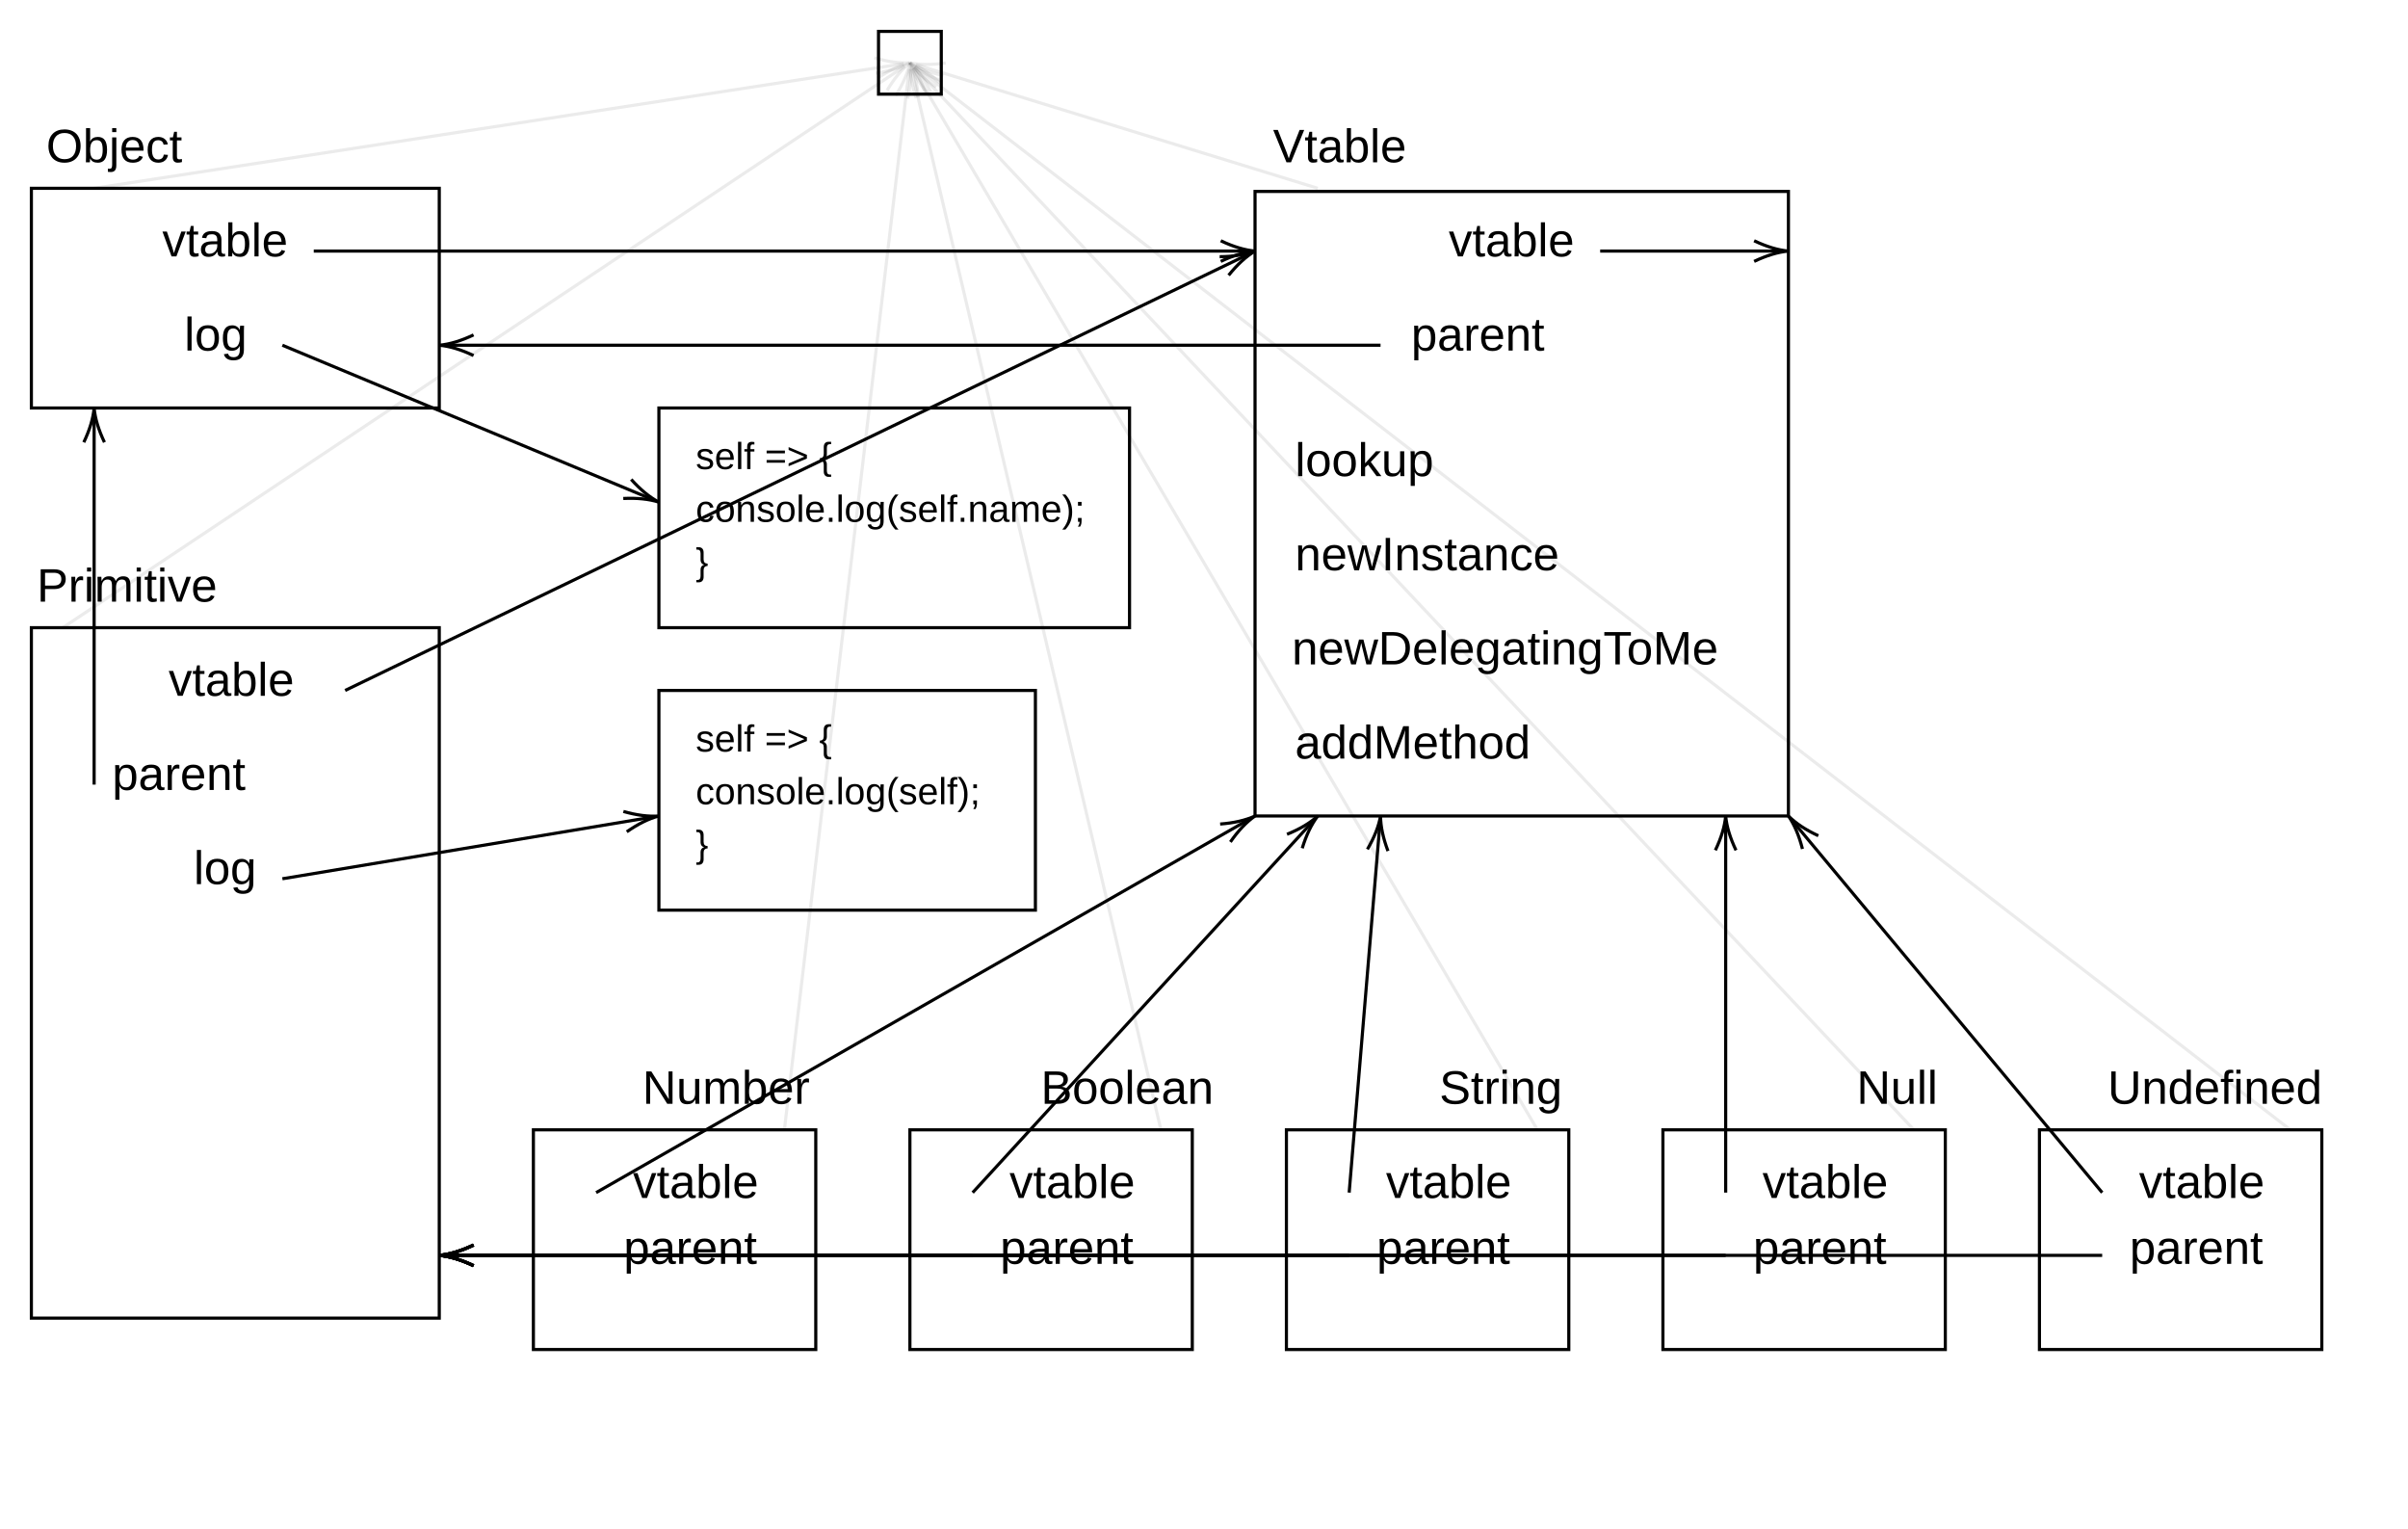
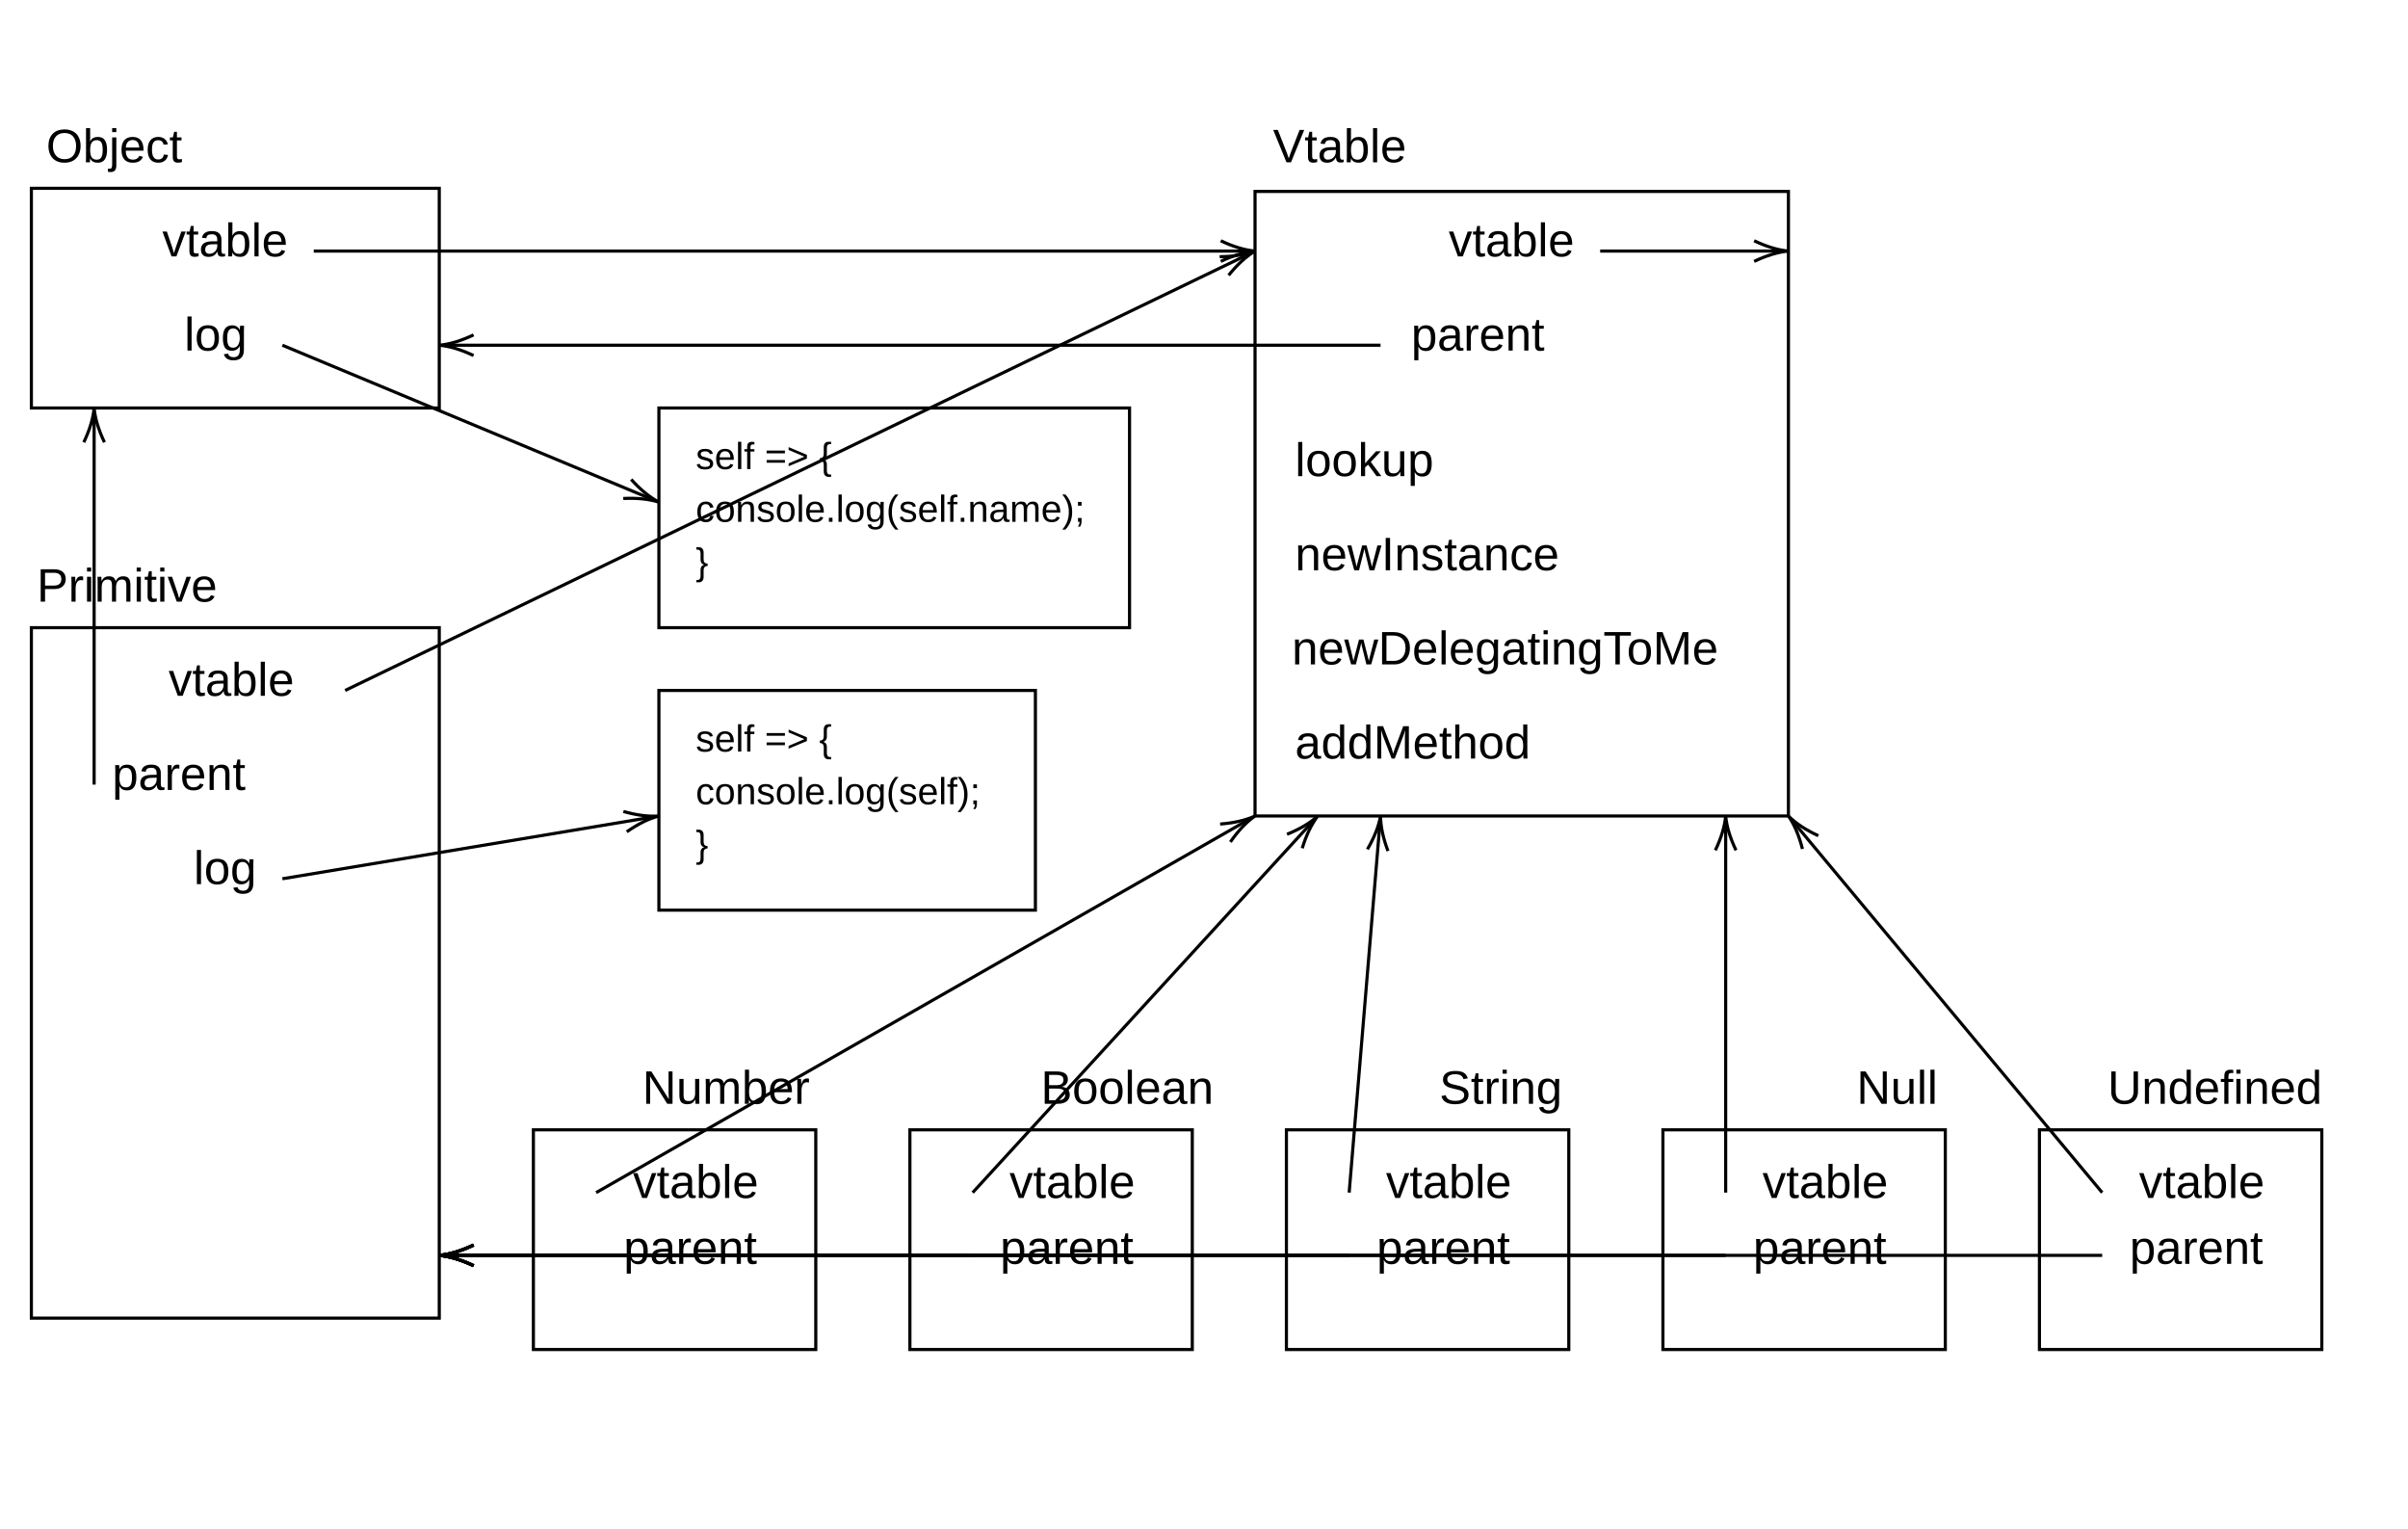
<svg xmlns="http://www.w3.org/2000/svg" x="0" y="0" width="767.467" height="487.133" style="         width:767.467px;         height:487.133px;         background: #FFF;         fill: none; ">
  <svg class="role-diagram-draw-area">
    <g class="shapes-region" style="stroke: black; fill: none;">
      <g class="composite-shape">
        <path class="real" d=" M10,60 L140,60 L140,130 L10,130 Z" style="stroke-width: 1px; stroke: rgb(0, 0, 0); fill: none; fill-opacity: 1;" />
      </g>
      <g class="composite-shape">
        <path class="real" d=" M400,61 L570,61 L570,260 L400,260 Z" style="stroke-width: 1px; stroke: rgb(0, 0, 0); fill: none; fill-opacity: 1;" />
      </g>
      <g class="arrow-line">
        <path class="connection real" stroke-dasharray="" d="  M100,80 L398,80" style="stroke: rgb(0, 0, 0); stroke-width: 1px; fill: none; fill-opacity: 1;" />
        <g stroke="#000" transform="matrix(-1,1.2246467991473532e-16,-1.2246467991473532e-16,-1,400,80)" style="stroke: rgb(0, 0, 0); stroke-width: 1px;">
          <path d=" M10.93,-3.29 Q4.96,-0.45 0,0 Q4.96,0.45 10.93,3.29" />
        </g>
      </g>
      <g class="arrow-line">
        <path class="connection real" stroke-dasharray="" d="  M510,80 L568,80" style="stroke: rgb(0, 0, 0); stroke-width: 1px; fill: none; fill-opacity: 1;" />
        <g stroke="#000" transform="matrix(-1,1.2246467991473532e-16,-1.2246467991473532e-16,-1,570,80)" style="stroke: rgb(0, 0, 0); stroke-width: 1px;">
          <path d=" M10.93,-3.29 Q4.96,-0.45 0,0 Q4.96,0.45 10.93,3.29" />
        </g>
      </g>
      <g class="arrow-line">
        <path class="connection real" stroke-dasharray="" d="  M440,110 L142,110" style="stroke: rgb(0, 0, 0); stroke-width: 1px; fill: none; fill-opacity: 1;" />
        <g stroke="#000" transform="matrix(1,-2.4492935982947064e-16,2.4492935982947064e-16,1,140,110)" style="stroke: rgb(0, 0, 0); stroke-width: 1px;">
          <path d=" M10.93,-3.29 Q4.96,-0.45 0,0 Q4.96,0.45 10.93,3.29" />
        </g>
      </g>
      <g class="composite-shape">
        <path class="real" d=" M10,200 L140,200 L140,420 L10,420 Z" style="stroke-width: 1px; stroke: rgb(0, 0, 0); fill: none; fill-opacity: 1;" />
      </g>
      <g class="arrow-line">
        <path class="connection real" stroke-dasharray="" d="  M30,250 L30,132" style="stroke: rgb(0, 0, 0); stroke-width: 1px; fill: none; fill-opacity: 1;" />
        <g stroke="#000" transform="matrix(3.061616997868383e-16,1,-1,3.061616997868383e-16,30,130)" style="stroke: rgb(0, 0, 0); stroke-width: 1px;">
          <path d=" M10.93,-3.29 Q4.96,-0.45 0,0 Q4.96,0.45 10.93,3.29" />
        </g>
      </g>
      <g class="composite-shape">
        <path class="real" d=" M170,360 L260,360 L260,430 L170,430 Z" style="stroke-width: 1px; stroke: rgb(0, 0, 0); fill: none; fill-opacity: 1;" />
      </g>
      <g class="composite-shape">
        <path class="real" d=" M290,360 L380,360 L380,430 L290,430 Z" style="stroke-width: 1px; stroke: rgb(0, 0, 0); fill: none; fill-opacity: 1;" />
      </g>
      <g class="composite-shape">
        <path class="real" d=" M410,360 L500,360 L500,430 L410,430 Z" style="stroke-width: 1px; stroke: rgb(0, 0, 0); fill: none; fill-opacity: 1;" />
      </g>
      <g class="composite-shape">
        <path class="real" d=" M530,360 L620,360 L620,430 L530,430 Z" style="stroke-width: 1px; stroke: rgb(0, 0, 0); fill: none; fill-opacity: 1;" />
      </g>
      <g class="arrow-line">
        <path class="connection real" stroke-dasharray="" d="  M190,380 L398.26,260.99" style="stroke: rgb(0, 0, 0); stroke-width: 1px; fill: none; fill-opacity: 1;" />
        <g stroke="#000" transform="matrix(-0.8682854,0.496065,-0.496065,-0.8682854,400,260)" style="stroke: rgb(0, 0, 0); stroke-width: 1px;">
          <path d=" M10.93,-3.29 Q4.96,-0.45 0,0 Q4.96,0.45 10.93,3.29" />
        </g>
      </g>
      <g class="composite-shape">
        <path class="real" d=" M650,360 L740,360 L740,430 L650,430 Z" style="stroke-width: 1px; stroke: rgb(0, 0, 0); fill: none; fill-opacity: 1;" />
      </g>
      <g class="composite-shape">
        <path class="real" d=" M210,130 L360,130 L360,200 L210,200 Z" style="stroke-width: 1px; stroke: rgb(0, 0, 0); fill: none; fill-opacity: 1;" />
      </g>
      <g class="arrow-line">
        <path class="connection real" stroke-dasharray="" d="  M90,110 L208.15,159.23" style="stroke: rgb(0, 0, 0); stroke-width: 1px; fill: none; fill-opacity: 1;" />
        <g stroke="#000" transform="matrix(-0.923076,-0.3846176,0.3846176,-0.923076,210,160)" style="stroke: rgb(0, 0, 0); stroke-width: 1px;">
          <path d=" M10.93,-3.29 Q4.96,-0.45 0,0 Q4.96,0.45 10.93,3.29" />
        </g>
      </g>
      <g class="arrow-line">
        <path class="connection real" stroke-dasharray="" d="  M190,400 L142,400" style="stroke: rgb(0, 0, 0); stroke-width: 1px; fill: none; fill-opacity: 1;" />
        <g stroke="#000" transform="matrix(1,-2.4492935982947064e-16,2.4492935982947064e-16,1,140,400)" style="stroke: rgb(0, 0, 0); stroke-width: 1px;">
          <path d=" M10.93,-3.29 Q4.96,-0.45 0,0 Q4.96,0.45 10.93,3.29" />
        </g>
      </g>
      <g class="composite-shape">
        <path class="real" d=" M210,220 L330,220 L330,290 L210,290 Z" style="stroke-width: 1px; stroke: rgb(0, 0, 0); fill: none; fill-opacity: 1;" />
      </g>
      <g class="arrow-line">
        <path class="connection real" stroke-dasharray="" d="  M90,280 L208.03,260.33" style="stroke: rgb(0, 0, 0); stroke-width: 1px; fill: none; fill-opacity: 1;" />
        <g stroke="#000" transform="matrix(-0.9864006,0.164359,-0.164359,-0.9864006,210,260)" style="stroke: rgb(0, 0, 0); stroke-width: 1px;">
          <path d=" M10.93,-3.29 Q4.96,-0.45 0,0 Q4.96,0.45 10.93,3.29" />
        </g>
      </g>
      <g class="arrow-line">
        <path class="connection real" stroke-dasharray="" d="  M110,220 L398.2,80.87" style="stroke: rgb(0, 0, 0); stroke-width: 1px; fill: none; fill-opacity: 1;" />
        <g stroke="#000" transform="matrix(-0.9005465,0.4347596,-0.4347596,-0.9005465,400,80)" style="stroke: rgb(0, 0, 0); stroke-width: 1px;">
          <path d=" M10.93,-3.29 Q4.96,-0.45 0,0 Q4.96,0.45 10.93,3.29" />
        </g>
      </g>
      <g class="arrow-line">
        <path class="connection real" stroke-dasharray="" d="  M310,380 L418.65,261.47" style="stroke: rgb(0, 0, 0); stroke-width: 1px; fill: none; fill-opacity: 1;" />
        <g stroke="#000" transform="matrix(-0.6757189,0.7371594,-0.7371594,-0.6757189,420,260)" style="stroke: rgb(0, 0, 0); stroke-width: 1px;">
          <path d=" M10.93,-3.29 Q4.96,-0.45 0,0 Q4.96,0.45 10.93,3.29" />
        </g>
      </g>
      <g class="arrow-line">
        <path class="connection real" stroke-dasharray="" d="  M430,380 L439.83,261.99" style="stroke: rgb(0, 0, 0); stroke-width: 1px; fill: none; fill-opacity: 1;" />
        <g stroke="#000" transform="matrix(-0.08298214,0.996551,-0.996551,-0.08298214,440,260)" style="stroke: rgb(0, 0, 0); stroke-width: 1px;">
          <path d=" M10.93,-3.29 Q4.96,-0.45 0,0 Q4.96,0.45 10.93,3.29" />
        </g>
      </g>
      <g class="arrow-line">
        <path class="connection real" stroke-dasharray="" d="  M550,380 L550,262" style="stroke: rgb(0, 0, 0); stroke-width: 1px; fill: none; fill-opacity: 1;" />
        <g stroke="#000" transform="matrix(3.061616997868383e-16,1,-1,3.061616997868383e-16,550,260)" style="stroke: rgb(0, 0, 0); stroke-width: 1px;">
          <path d=" M10.93,-3.29 Q4.96,-0.45 0,0 Q4.96,0.45 10.93,3.29" />
        </g>
      </g>
      <g class="arrow-line">
        <path class="connection real" stroke-dasharray="" d="  M670,380 L571.28,261.54" style="stroke: rgb(0, 0, 0); stroke-width: 1px; fill: none; fill-opacity: 1;" />
        <g stroke="#000" transform="matrix(0.6402438,0.7681718,-0.7681718,0.6402438,570,260)" style="stroke: rgb(0, 0, 0); stroke-width: 1px;">
          <path d=" M10.93,-3.29 Q4.96,-0.45 0,0 Q4.96,0.45 10.93,3.29" />
        </g>
      </g>
      <g class="arrow-line">
        <path class="connection real" stroke-dasharray="" d="  M310,400 L142,400" style="stroke: rgb(0, 0, 0); stroke-width: 1px; fill: none; fill-opacity: 1;" />
        <g stroke="#000" transform="matrix(1,-2.4492935982947064e-16,2.4492935982947064e-16,1,140,400)" style="stroke: rgb(0, 0, 0); stroke-width: 1px;">
          <path d=" M10.93,-3.29 Q4.96,-0.45 0,0 Q4.96,0.45 10.93,3.29" />
        </g>
      </g>
      <g class="arrow-line">
        <path class="connection real" stroke-dasharray="" d="  M670,400 L142,400" style="stroke: rgb(0, 0, 0); stroke-width: 1px; fill: none; fill-opacity: 1;" />
        <g stroke="#000" transform="matrix(1,-2.4492935982947064e-16,2.4492935982947064e-16,1,140,400)" style="stroke: rgb(0, 0, 0); stroke-width: 1px;">
          <path d=" M10.93,-3.29 Q4.96,-0.45 0,0 Q4.96,0.45 10.93,3.29" />
        </g>
      </g>
      <g class="arrow-line">
        <path class="connection real" stroke-dasharray="" d="  M550,400 L142,400" style="stroke: rgb(0, 0, 0); stroke-width: 1px; fill: none; fill-opacity: 1;" />
        <g stroke="#000" transform="matrix(1,-2.4492935982947064e-16,2.4492935982947064e-16,1,140,400)" style="stroke: rgb(0, 0, 0); stroke-width: 1px;">
          <path d=" M10.93,-3.29 Q4.96,-0.45 0,0 Q4.96,0.45 10.93,3.29" />
        </g>
      </g>
      <g class="arrow-line">
        <path class="connection real" stroke-dasharray="" d="  M430,400 L142,400" style="stroke: rgb(0, 0, 0); stroke-width: 1px; fill: none; fill-opacity: 1;" />
        <g stroke="#000" transform="matrix(1,-2.4492935982947064e-16,2.4492935982947064e-16,1,140,400)" style="stroke: rgb(0, 0, 0); stroke-width: 1px;">
-           <path d=" M10.93,-3.29 Q4.96,-0.45 0,0 Q4.96,0.45 10.93,3.29" />
-         </g>
-       </g>
-       <g class="composite-shape">
-         <path class="real" d=" M280,10 L300,10 L300,30 L280,30 Z" style="stroke-width: 1px; stroke: rgb(0, 0, 0); fill: none; fill-opacity: 1;" />
-       </g>
-       <g class="arrow-line">
-         <path class="connection real" stroke-dasharray="" d="  M30,60 L288.02,20.3" style="stroke: rgb(0, 0, 0); stroke-width: 1px; fill: none; fill-opacity: 1; stroke-opacity: 0.08;" />
-         <g stroke="rgb(0,0,0)" transform="matrix(-0.9883615,0.1521234,-0.1521234,-0.9883615,290,20)" style="stroke: rgb(0, 0, 0); stroke-width: 1px;" stroke-opacity="0.08">
-           <path d=" M10.93,-3.29 Q4.96,-0.45 0,0 Q4.96,0.45 10.93,3.29" />
-         </g>
-       </g>
-       <g class="arrow-line">
-         <path class="connection real" stroke-dasharray="" d="  M20,200 L288.34,21.11" style="stroke: rgb(0, 0, 0); stroke-opacity: 0.08; stroke-width: 1px; fill: none; fill-opacity: 1;" />
-         <g stroke="rgb(0,0,0)" stroke-opacity="0.08" transform="matrix(-0.8320509,0.5546992,-0.5546992,-0.8320509,290,20)" style="stroke: rgb(0, 0, 0); stroke-width: 1px;">
-           <path d=" M10.93,-3.29 Q4.96,-0.45 0,0 Q4.96,0.45 10.93,3.29" />
-         </g>
-       </g>
-       <g class="arrow-line">
-         <path class="connection real" stroke-dasharray="" d="  M420,60 L291.91,20.59" style="stroke: rgb(0, 0, 0); stroke-opacity: 0.08; stroke-width: 1px; fill: none; fill-opacity: 1;" />
-         <g stroke="rgb(0,0,0)" stroke-opacity="0.08" transform="matrix(0.955793,0.2940403,-0.2940403,0.955793,290,20)" style="stroke: rgb(0, 0, 0); stroke-width: 1px;">
-           <path d=" M10.93,-3.29 Q4.96,-0.45 0,0 Q4.96,0.45 10.93,3.29" />
-         </g>
-       </g>
-       <g class="arrow-line">
-         <path class="connection real" stroke-dasharray="" d="  M730,360 L291.58,21.22" style="stroke: rgb(0, 0, 0); stroke-opacity: 0.08; stroke-width: 1px; fill: none; fill-opacity: 1;" />
-         <g stroke="rgb(0,0,0)" stroke-opacity="0.08" transform="matrix(0.7913303,0.6113889,-0.6113889,0.7913303,290,20)" style="stroke: rgb(0, 0, 0); stroke-width: 1px;">
-           <path d=" M10.93,-3.29 Q4.96,-0.45 0,0 Q4.96,0.45 10.93,3.29" />
-         </g>
-       </g>
-       <g class="arrow-line">
-         <path class="connection real" stroke-dasharray="" d="  M610,360 L291.37,21.46" style="stroke: rgb(0, 0, 0); stroke-opacity: 0.08; stroke-width: 1px; fill: none; fill-opacity: 1;" />
-         <g stroke="rgb(0,0,0)" stroke-opacity="0.08" transform="matrix(0.6853101,0.7282514,-0.7282514,0.6853101,290,20)" style="stroke: rgb(0, 0, 0); stroke-width: 1px;">
-           <path d=" M10.93,-3.29 Q4.96,-0.45 0,0 Q4.96,0.45 10.93,3.29" />
-         </g>
-       </g>
-       <g class="arrow-line">
-         <path class="connection real" stroke-dasharray="" d="  M490,360 L291.01,21.72" style="stroke: rgb(0, 0, 0); stroke-opacity: 0.08; stroke-width: 1px; fill: none; fill-opacity: 1;" />
-         <g stroke="rgb(0,0,0)" stroke-opacity="0.08" transform="matrix(0.5070871,0.8618948,-0.8618948,0.5070871,290,20)" style="stroke: rgb(0, 0, 0); stroke-width: 1px;">
-           <path d=" M10.93,-3.29 Q4.96,-0.45 0,0 Q4.96,0.45 10.93,3.29" />
-         </g>
-       </g>
-       <g class="arrow-line">
-         <path class="connection real" stroke-dasharray="" d="  M370,360 L290.46,21.95" style="stroke: rgb(0, 0, 0); stroke-opacity: 0.08; stroke-width: 1px; fill: none; fill-opacity: 1;" />
-         <g stroke="rgb(0,0,0)" stroke-opacity="0.08" transform="matrix(0.2290305,0.9734192,-0.9734192,0.2290305,290,20)" style="stroke: rgb(0, 0, 0); stroke-width: 1px;">
-           <path d=" M10.93,-3.29 Q4.96,-0.45 0,0 Q4.96,0.45 10.93,3.29" />
-         </g>
-       </g>
-       <g class="arrow-line">
-         <path class="connection real" stroke-dasharray="" d="  M250,360 L289.77,21.99" style="stroke: rgb(0, 0, 0); stroke-opacity: 0.08; stroke-width: 1px; fill: none; fill-opacity: 1;" />
-         <g stroke="rgb(0,0,0)" stroke-opacity="0.08" transform="matrix(-0.1168441,0.9931503,-0.9931503,-0.1168441,290,20)" style="stroke: rgb(0, 0, 0); stroke-width: 1px;">
          <path d=" M10.93,-3.29 Q4.96,-0.45 0,0 Q4.96,0.45 10.93,3.29" />
        </g>
      </g>
      <g />
    </g>
    <g />
    <g />
    <g />
  </svg>
  <svg width="766" height="485.667" style="width:766px;height:485.667px;font-family:Asana-Math, Asana;background:#FFF;">
    <g>
      <g>
        <g>
          <text x="14.733" y="41.8" style="white-space:pre;stroke:none;fill:rgb(0,0,0);fill-opacity:1;font-size:15px;font-family:Arial, Helvetica, sans-serif;font-weight:400;font-style:normal;dominant-baseline:text-before-edge;text-decoration:rgb(0, 0, 0);">Object</text>
        </g>
      </g>
    </g>
    <g>
      <g>
        <g>
          <text x="51.733" y="71.8" style="white-space:pre;stroke:none;fill:rgb(0,0,0);fill-opacity:1;font-size:15px;font-family:Arial, Helvetica, sans-serif;font-weight:400;font-style:normal;dominant-baseline:text-before-edge;text-decoration:rgb(0, 0, 0);">vtable</text>
        </g>
      </g>
    </g>
    <g>
      <g>
        <g>
          <text x="405.733" y="41.8" style="white-space:pre;stroke:none;fill:rgb(0,0,0);fill-opacity:1;font-size:15px;font-family:Arial, Helvetica, sans-serif;font-weight:400;font-style:normal;dominant-baseline:text-before-edge;text-decoration:rgb(0, 0, 0);">Vtable</text>
        </g>
      </g>
    </g>
    <g>
      <g>
        <g>
          <text x="461.733" y="71.8" style="white-space:pre;stroke:none;fill:rgb(0,0,0);fill-opacity:1;font-size:15px;font-family:Arial, Helvetica, sans-serif;font-weight:400;font-style:normal;dominant-baseline:text-before-edge;text-decoration:rgb(0, 0, 0);">vtable</text>
        </g>
      </g>
    </g>
    <g>
      <g>
        <g>
          <text x="449.733" y="101.8" style="white-space:pre;stroke:none;fill:rgb(0,0,0);fill-opacity:1;font-size:15px;font-family:Arial, Helvetica, sans-serif;font-weight:400;font-style:normal;dominant-baseline:text-before-edge;text-decoration:rgb(0, 0, 0);">parent</text>
        </g>
      </g>
    </g>
    <g>
      <g>
        <g>
          <text x="412.733" y="141.8" style="white-space:pre;stroke:none;fill:rgb(0,0,0);fill-opacity:1;font-size:15px;font-family:Arial, Helvetica, sans-serif;font-weight:400;font-style:normal;dominant-baseline:text-before-edge;text-decoration:rgb(0, 0, 0);">lookup</text>
        </g>
      </g>
    </g>
    <g>
      <g>
        <g>
          <text x="412.733" y="171.8" style="white-space:pre;stroke:none;fill:rgb(0,0,0);fill-opacity:1;font-size:15px;font-family:Arial, Helvetica, sans-serif;font-weight:400;font-style:normal;dominant-baseline:text-before-edge;text-decoration:rgb(0, 0, 0);">newInstance</text>
        </g>
      </g>
    </g>
    <g>
      <g>
        <g>
          <text x="411.733" y="201.8" style="white-space:pre;stroke:none;fill:rgb(0,0,0);fill-opacity:1;font-size:15px;font-family:Arial, Helvetica, sans-serif;font-weight:400;font-style:normal;dominant-baseline:text-before-edge;text-decoration:rgb(0, 0, 0);">newDelegatingToMe</text>
        </g>
      </g>
    </g>
    <g>
      <g>
        <g>
          <text x="412.733" y="231.8" style="white-space:pre;stroke:none;fill:rgb(0,0,0);fill-opacity:1;font-size:15px;font-family:Arial, Helvetica, sans-serif;font-weight:400;font-style:normal;dominant-baseline:text-before-edge;text-decoration:rgb(0, 0, 0);">addMethod</text>
        </g>
      </g>
    </g>
    <g>
      <g>
        <g>
          <text x="11.733" y="181.8" style="white-space:pre;stroke:none;fill:rgb(0,0,0);fill-opacity:1;font-size:15px;font-family:Arial, Helvetica, sans-serif;font-weight:400;font-style:normal;dominant-baseline:text-before-edge;text-decoration:rgb(0, 0, 0);">Primitive</text>
        </g>
      </g>
    </g>
    <g>
      <g>
        <g>
          <text x="53.733" y="211.8" style="white-space:pre;stroke:none;fill:rgb(0,0,0);fill-opacity:1;font-size:15px;font-family:Arial, Helvetica, sans-serif;font-weight:400;font-style:normal;dominant-baseline:text-before-edge;text-decoration:rgb(0, 0, 0);">vtable</text>
        </g>
      </g>
    </g>
    <g>
      <g>
        <g>
          <text x="35.733" y="241.8" style="white-space:pre;stroke:none;fill:rgb(0,0,0);fill-opacity:1;font-size:15px;font-family:Arial, Helvetica, sans-serif;font-weight:400;font-style:normal;dominant-baseline:text-before-edge;text-decoration:rgb(0, 0, 0);">parent</text>
        </g>
      </g>
    </g>
    <g>
      <g>
        <g>
          <text x="61.733" y="271.8" style="white-space:pre;stroke:none;fill:rgb(0,0,0);fill-opacity:1;font-size:15px;font-family:Arial, Helvetica, sans-serif;font-weight:400;font-style:normal;dominant-baseline:text-before-edge;text-decoration:rgb(0, 0, 0);">log</text>
        </g>
      </g>
    </g>
    <g>
      <g>
        <g>
          <text x="58.733" y="101.8" style="white-space:pre;stroke:none;fill:rgb(0,0,0);fill-opacity:1;font-size:15px;font-family:Arial, Helvetica, sans-serif;font-weight:400;font-style:normal;dominant-baseline:text-before-edge;text-decoration:rgb(0, 0, 0);">log</text>
        </g>
      </g>
    </g>
    <g>
      <g>
        <g>
          <text x="204.733" y="341.8" style="white-space:pre;stroke:none;fill:rgb(0,0,0);fill-opacity:1;font-size:15px;font-family:Arial, Helvetica, sans-serif;font-weight:400;font-style:normal;dominant-baseline:text-before-edge;text-decoration:rgb(0, 0, 0);">Number</text>
        </g>
      </g>
    </g>
    <g>
      <g>
        <g>
          <text x="201.733" y="371.8" style="white-space:pre;stroke:none;fill:rgb(0,0,0);fill-opacity:1;font-size:15px;font-family:Arial, Helvetica, sans-serif;font-weight:400;font-style:normal;dominant-baseline:text-before-edge;text-decoration:rgb(0, 0, 0);">vtable</text>
        </g>
      </g>
    </g>
    <g>
      <g>
        <g>
          <text x="198.733" y="392.8" style="white-space:pre;stroke:none;fill:rgb(0,0,0);fill-opacity:1;font-size:15px;font-family:Arial, Helvetica, sans-serif;font-weight:400;font-style:normal;dominant-baseline:text-before-edge;text-decoration:rgb(0, 0, 0);">parent</text>
        </g>
      </g>
    </g>
    <g>
      <g>
        <g>
          <text x="331.733" y="341.8" style="white-space:pre;stroke:none;fill:rgb(0,0,0);fill-opacity:1;font-size:15px;font-family:Arial, Helvetica, sans-serif;font-weight:400;font-style:normal;dominant-baseline:text-before-edge;text-decoration:rgb(0, 0, 0);">Boolean</text>
        </g>
      </g>
    </g>
    <g>
      <g>
        <g>
          <text x="321.733" y="371.8" style="white-space:pre;stroke:none;fill:rgb(0,0,0);fill-opacity:1;font-size:15px;font-family:Arial, Helvetica, sans-serif;font-weight:400;font-style:normal;dominant-baseline:text-before-edge;text-decoration:rgb(0, 0, 0);">vtable</text>
        </g>
      </g>
    </g>
    <g>
      <g>
        <g>
          <text x="318.733" y="392.8" style="white-space:pre;stroke:none;fill:rgb(0,0,0);fill-opacity:1;font-size:15px;font-family:Arial, Helvetica, sans-serif;font-weight:400;font-style:normal;dominant-baseline:text-before-edge;text-decoration:rgb(0, 0, 0);">parent</text>
        </g>
      </g>
    </g>
    <g>
      <g>
        <g>
          <text x="458.733" y="341.8" style="white-space:pre;stroke:none;fill:rgb(0,0,0);fill-opacity:1;font-size:15px;font-family:Arial, Helvetica, sans-serif;font-weight:400;font-style:normal;dominant-baseline:text-before-edge;text-decoration:rgb(0, 0, 0);">String</text>
        </g>
      </g>
    </g>
    <g>
      <g>
        <g>
          <text x="441.733" y="371.8" style="white-space:pre;stroke:none;fill:rgb(0,0,0);fill-opacity:1;font-size:15px;font-family:Arial, Helvetica, sans-serif;font-weight:400;font-style:normal;dominant-baseline:text-before-edge;text-decoration:rgb(0, 0, 0);">vtable</text>
        </g>
      </g>
    </g>
    <g>
      <g>
        <g>
          <text x="438.733" y="392.8" style="white-space:pre;stroke:none;fill:rgb(0,0,0);fill-opacity:1;font-size:15px;font-family:Arial, Helvetica, sans-serif;font-weight:400;font-style:normal;dominant-baseline:text-before-edge;text-decoration:rgb(0, 0, 0);">parent</text>
        </g>
      </g>
    </g>
    <g>
      <g>
        <g>
          <text x="591.733" y="341.8" style="white-space:pre;stroke:none;fill:rgb(0,0,0);fill-opacity:1;font-size:15px;font-family:Arial, Helvetica, sans-serif;font-weight:400;font-style:normal;dominant-baseline:text-before-edge;text-decoration:rgb(0, 0, 0);">Null</text>
        </g>
      </g>
    </g>
    <g>
      <g>
        <g>
          <text x="561.733" y="371.8" style="white-space:pre;stroke:none;fill:rgb(0,0,0);fill-opacity:1;font-size:15px;font-family:Arial, Helvetica, sans-serif;font-weight:400;font-style:normal;dominant-baseline:text-before-edge;text-decoration:rgb(0, 0, 0);">vtable</text>
        </g>
      </g>
    </g>
    <g>
      <g>
        <g>
          <text x="558.733" y="392.8" style="white-space:pre;stroke:none;fill:rgb(0,0,0);fill-opacity:1;font-size:15px;font-family:Arial, Helvetica, sans-serif;font-weight:400;font-style:normal;dominant-baseline:text-before-edge;text-decoration:rgb(0, 0, 0);">parent</text>
        </g>
      </g>
    </g>
    <g>
      <g>
        <g>
          <text x="671.733" y="341.8" style="white-space:pre;stroke:none;fill:rgb(0,0,0);fill-opacity:1;font-size:15px;font-family:Arial, Helvetica, sans-serif;font-weight:400;font-style:normal;dominant-baseline:text-before-edge;text-decoration:rgb(0, 0, 0);">Undefined</text>
        </g>
      </g>
    </g>
    <g>
      <g>
        <g>
          <text x="681.733" y="371.8" style="white-space:pre;stroke:none;fill:rgb(0,0,0);fill-opacity:1;font-size:15px;font-family:Arial, Helvetica, sans-serif;font-weight:400;font-style:normal;dominant-baseline:text-before-edge;text-decoration:rgb(0, 0, 0);">vtable</text>
        </g>
      </g>
    </g>
    <g>
      <g>
        <g>
          <text x="678.733" y="392.8" style="white-space:pre;stroke:none;fill:rgb(0,0,0);fill-opacity:1;font-size:15px;font-family:Arial, Helvetica, sans-serif;font-weight:400;font-style:normal;dominant-baseline:text-before-edge;text-decoration:rgb(0, 0, 0);">parent</text>
        </g>
      </g>
    </g>
    <g>
      <g>
        <g>
          <text x="221.733" y="141.533" style="white-space:pre;stroke:none;fill:rgb(0,0,0);fill-opacity:1;font-size:12px;font-family:Arial, Helvetica, sans-serif;font-weight:400;font-style:normal;dominant-baseline:text-before-edge;text-decoration:rgb(0, 0, 0);">self =&gt; {</text>
        </g>
      </g>
      <g>
        <g>
          <text x="221.733" y="158.333" style="white-space:pre;stroke:none;fill:rgb(0,0,0);fill-opacity:1;font-size:12px;font-family:Arial, Helvetica, sans-serif;font-weight:400;font-style:normal;dominant-baseline:text-before-edge;text-decoration:rgb(0, 0, 0);">  console.log(self.name);</text>
        </g>
      </g>
      <g>
        <g>
          <text x="221.733" y="175.133" style="white-space:pre;stroke:none;fill:rgb(0,0,0);fill-opacity:1;font-size:12px;font-family:Arial, Helvetica, sans-serif;font-weight:400;font-style:normal;dominant-baseline:text-before-edge;text-decoration:rgb(0, 0, 0);">}</text>
        </g>
      </g>
    </g>
    <g>
      <g>
        <g>
          <text x="221.733" y="231.533" style="white-space:pre;stroke:none;fill:rgb(0,0,0);fill-opacity:1;font-size:12px;font-family:Arial, Helvetica, sans-serif;font-weight:400;font-style:normal;dominant-baseline:text-before-edge;text-decoration:rgb(0, 0, 0);">self =&gt; {</text>
        </g>
      </g>
      <g>
        <g>
          <text x="221.733" y="248.333" style="white-space:pre;stroke:none;fill:rgb(0,0,0);fill-opacity:1;font-size:12px;font-family:Arial, Helvetica, sans-serif;font-weight:400;font-style:normal;dominant-baseline:text-before-edge;text-decoration:rgb(0, 0, 0);">  console.log(self);</text>
        </g>
      </g>
      <g>
        <g>
          <text x="221.733" y="265.133" style="white-space:pre;stroke:none;fill:rgb(0,0,0);fill-opacity:1;font-size:12px;font-family:Arial, Helvetica, sans-serif;font-weight:400;font-style:normal;dominant-baseline:text-before-edge;text-decoration:rgb(0, 0, 0);">}</text>
        </g>
      </g>
    </g>
  </svg>
</svg>
